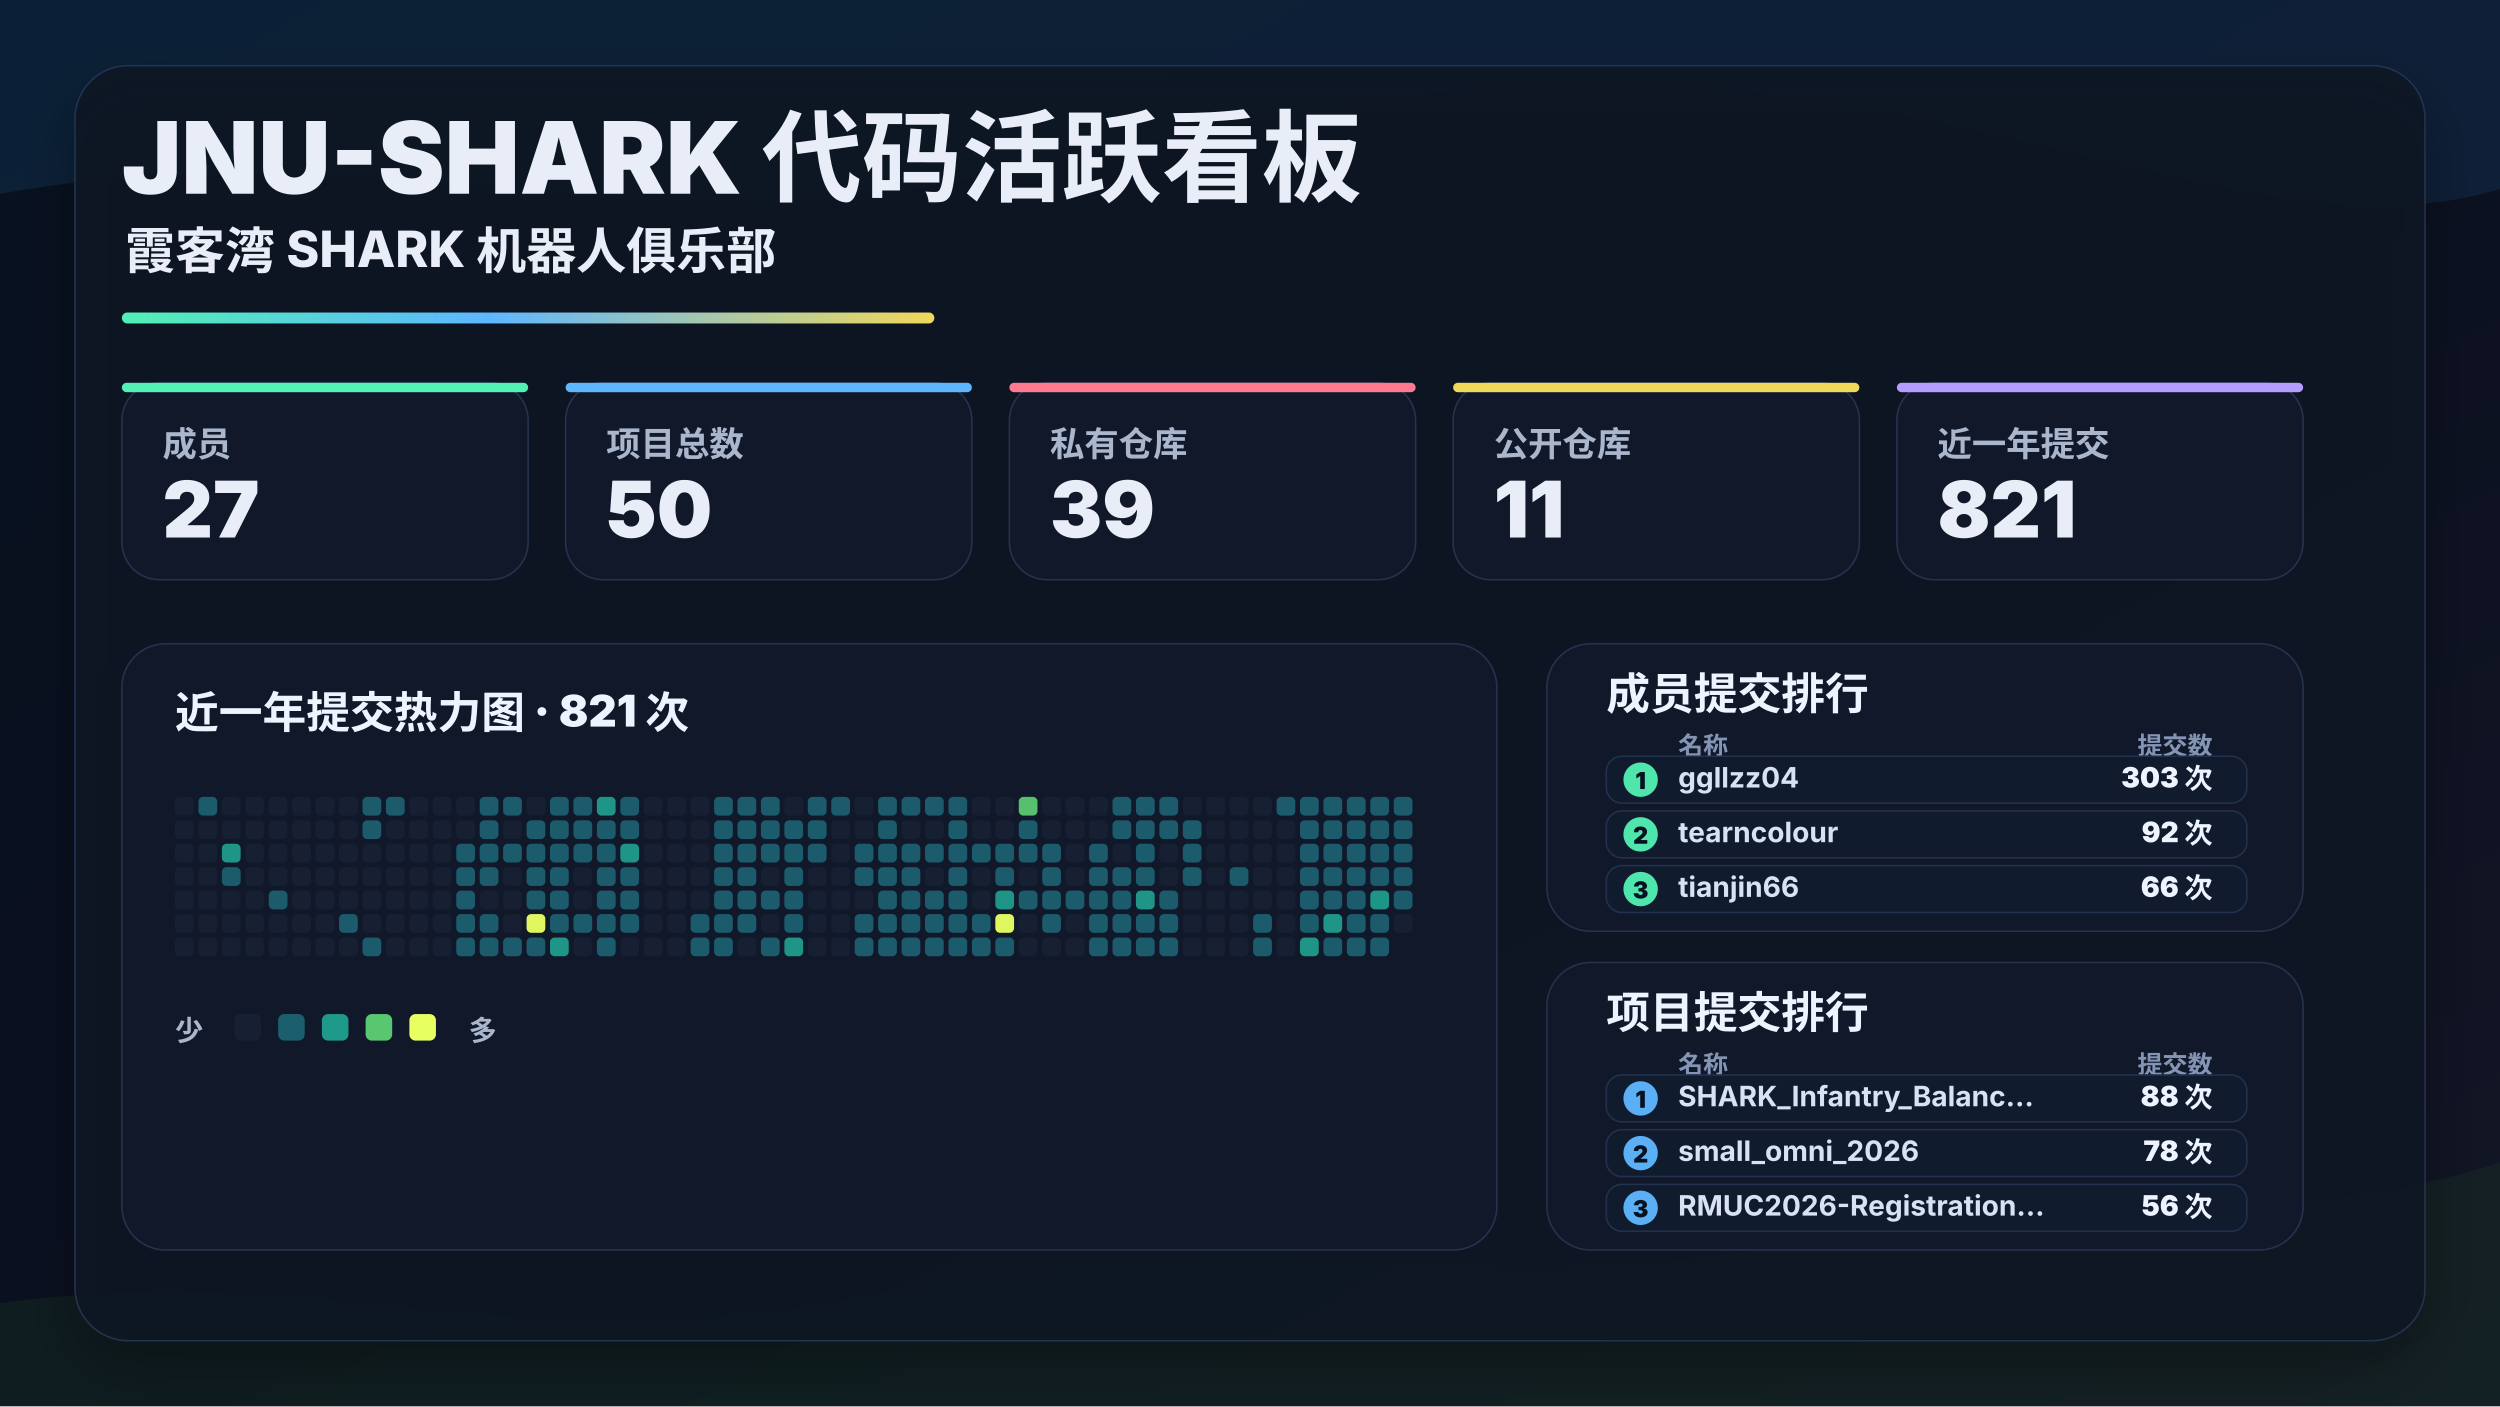
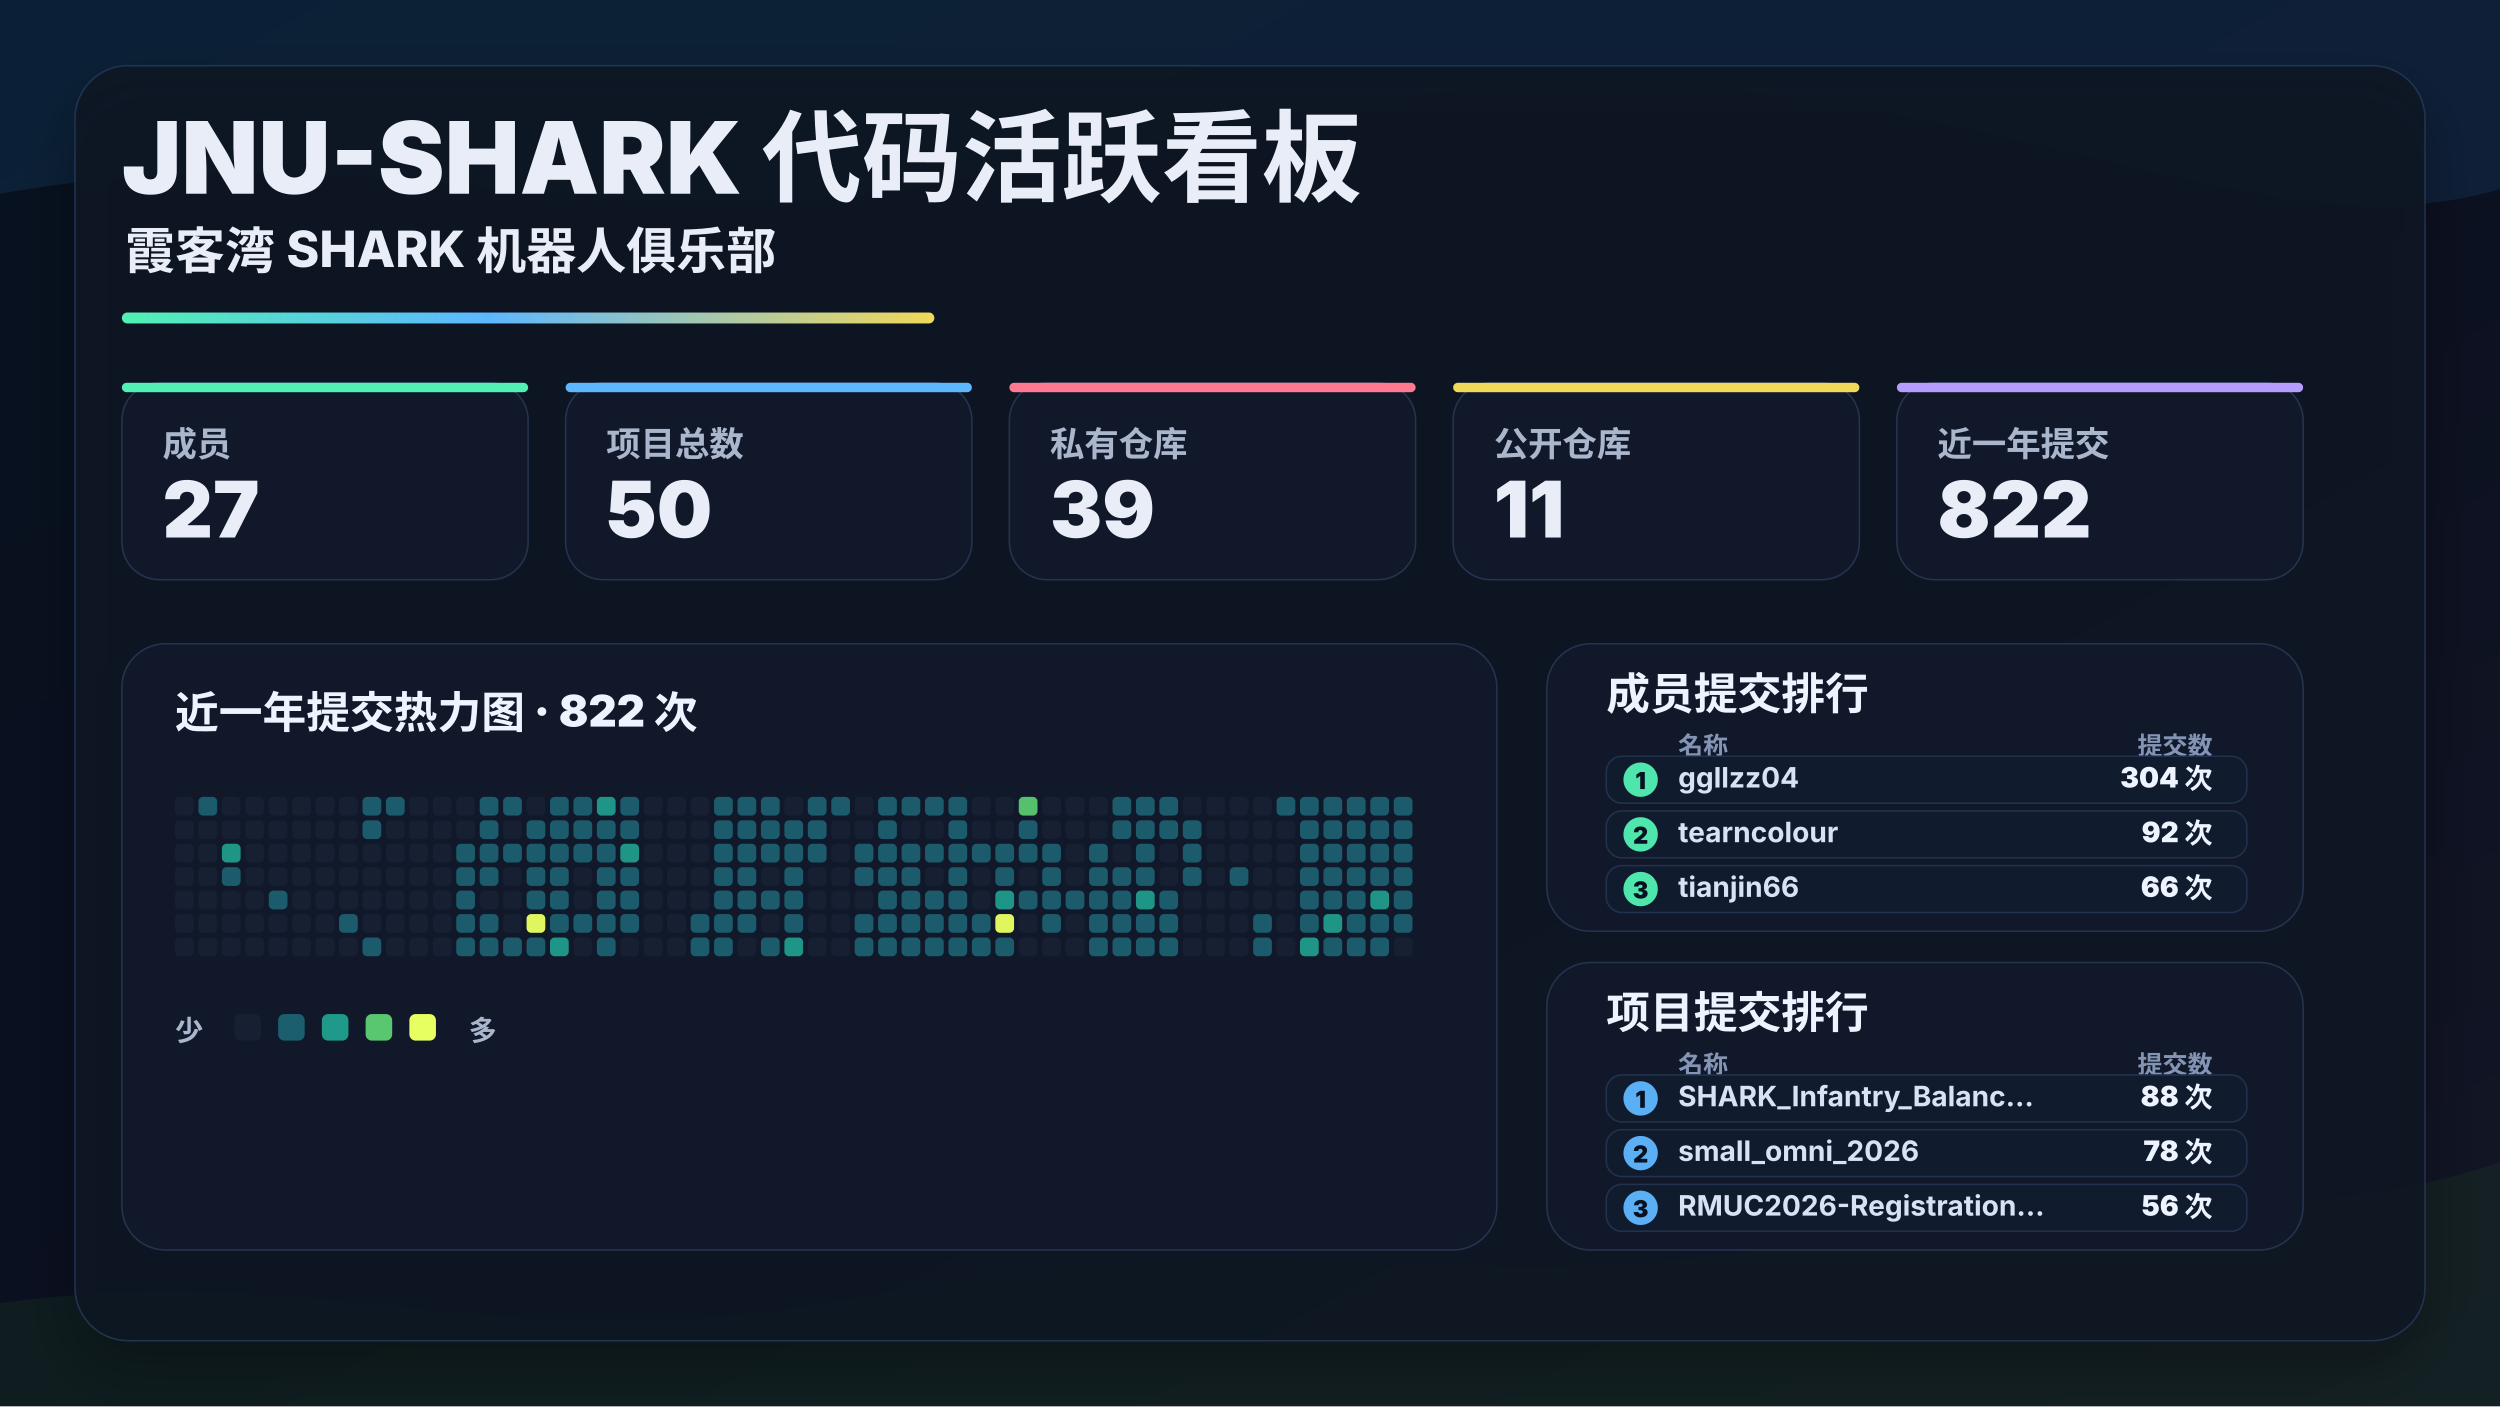
<svg xmlns="http://www.w3.org/2000/svg" width="1600" height="900" viewBox="0 0 1600 900" role="img" aria-labelledby="title desc">
  <defs>
    <linearGradient id="bg" x1="0" y1="0" x2="1" y2="1">
      <stop offset="0" stop-color="#07111f" />
      <stop offset="0.52" stop-color="#0b1020" />
      <stop offset="1" stop-color="#131625" />
    </linearGradient>
    <linearGradient id="hero" x1="0" y1="0" x2="1" y2="0">
      <stop offset="0" stop-color="#52f0b4" />
      <stop offset="0.45" stop-color="#5db7ff" />
      <stop offset="1" stop-color="#f0d85a" />
    </linearGradient>
    <filter id="softShadow" x="-10%" y="-10%" width="120%" height="120%">
      <feDropShadow dx="0" dy="18" stdDeviation="18" flood-color="#000000" flood-opacity="0.32" />
    </filter>
  </defs>
  <style>
    text { font-family: Inter, ui-sans-serif, system-ui, -apple-system, BlinkMacSystemFont, "Segoe UI", "PingFang SC", "Microsoft YaHei", sans-serif; fill: #e8edf7; }
    .title { font-size: 64px; font-weight: 900; letter-spacing: 0; }
    .subtitle { font-size: 32px; font-weight: 780; fill: #e8edf7; }
    .label { font-size: 22px; fill: #aab6cc; font-weight: 760; }
    .stat { font-size: 50px; font-weight: 900; }
    .section-title { font-size: 28px; font-weight: 860; fill: #eef4ff; }
    .table-head { font-size: 16px; fill: #8494b4; font-weight: 720; }
    .row-name { font-size: 18px; fill: #d7e2f4; font-weight: 720; }
    .row-value { font-size: 18px; fill: #eef4ff; font-weight: 860; }
    .rank { font-size: 15px; fill: #07111f; font-weight: 900; }
    .tiny { font-size: 18px; fill: #aab6cc; font-weight: 620; }
  </style>
  <rect width="1600" height="900" fill="url(#bg)" />
  <path d="M0 124 C250 80 385 160 620 114 C860 67 982 28 1220 74 C1392 108 1495 152 1600 121 L1600 0 L0 0 Z" fill="#12385c" opacity="0.38" />
  <path d="M0 834 C216 805 318 875 553 830 C835 776 935 837 1160 794 C1350 758 1464 789 1600 744 L1600 900 L0 900 Z" fill="#173622" opacity="0.36" />
  <g filter="url(#softShadow)">
    <rect x="48" y="42" width="1504" height="816" rx="34" fill="#0b1324" opacity="0.88" stroke="#263654" />
  </g>
  <text x="78" y="124" class="title">JNU-SHARK 代码活跃看板</text>
  <text x="80" y="172" class="subtitle">霞客湾 SHARK 机器人俱乐部</text>
  <rect x="78" y="200" width="520" height="7" rx="3.5" fill="url(#hero)" />
  <g>
    <rect x="78" y="245" width="260" height="126" rx="24" fill="#10182a" stroke="#25334f" />
    <rect x="78" y="245" width="260" height="6" rx="3" fill="#52f0b4" />
    <text x="104" y="292" class="label">成员</text>
    <text x="104" y="344" class="stat">27</text>
  </g>
  <g>
    <rect x="362" y="245" width="260" height="126" rx="24" fill="#10182a" stroke="#25334f" />
    <rect x="362" y="245" width="260" height="6" rx="3" fill="#5db7ff" />
    <text x="388" y="292" class="label">项目总数</text>
    <text x="388" y="344" class="stat">50</text>
  </g>
  <g>
    <rect x="646" y="245" width="260" height="126" rx="24" fill="#10182a" stroke="#25334f" />
    <rect x="646" y="245" width="260" height="6" rx="3" fill="#ff7a90" />
    <text x="672" y="292" class="label">私有仓库</text>
    <text x="672" y="344" class="stat">39</text>
  </g>
  <g>
    <rect x="930" y="245" width="260" height="126" rx="24" fill="#10182a" stroke="#25334f" />
    <rect x="930" y="245" width="260" height="6" rx="3" fill="#f0d85a" />
    <text x="956" y="292" class="label">公开仓库</text>
    <text x="956" y="344" class="stat">11</text>
  </g>
  <g>
    <rect x="1214" y="245" width="260" height="126" rx="24" fill="#10182a" stroke="#25334f" />
    <rect x="1214" y="245" width="260" height="6" rx="3" fill="#b59cff" />
    <text x="1240" y="292" class="label">近一年提交</text>
-     <text x="1240" y="344" class="stat">821</text>
+     <text x="1240" y="344" class="stat">822</text>
  </g>
  <rect x="78" y="412" width="880" height="388" rx="28" fill="#10182a" stroke="#25334f" />
-   <text x="112" y="466" class="section-title">近一年提交热力图 · 821 次</text>
+   <text x="112" y="466" class="section-title">近一年提交热力图 · 822 次</text>
  <rect x="112" y="510" width="12" height="12" rx="3" fill="#172033" opacity="0.96" />
  <rect x="112" y="525" width="12" height="12" rx="3" fill="#172033" opacity="0.96" />
  <rect x="112" y="540" width="12" height="12" rx="3" fill="#172033" opacity="0.96" />
  <rect x="112" y="555" width="12" height="12" rx="3" fill="#172033" opacity="0.96" />
  <rect x="112" y="570" width="12" height="12" rx="3" fill="#172033" opacity="0.96" />
  <rect x="112" y="585" width="12" height="12" rx="3" fill="#172033" opacity="0.96" />
  <rect x="112" y="600" width="12" height="12" rx="3" fill="#172033" opacity="0.96" />
  <rect x="127" y="510" width="12" height="12" rx="3" fill="#1b5e6d" opacity="0.96" />
  <rect x="127" y="525" width="12" height="12" rx="3" fill="#172033" opacity="0.96" />
  <rect x="127" y="540" width="12" height="12" rx="3" fill="#172033" opacity="0.96" />
  <rect x="127" y="555" width="12" height="12" rx="3" fill="#172033" opacity="0.96" />
  <rect x="127" y="570" width="12" height="12" rx="3" fill="#172033" opacity="0.96" />
  <rect x="127" y="585" width="12" height="12" rx="3" fill="#172033" opacity="0.96" />
  <rect x="127" y="600" width="12" height="12" rx="3" fill="#172033" opacity="0.96" />
  <rect x="142" y="510" width="12" height="12" rx="3" fill="#172033" opacity="0.96" />
  <rect x="142" y="525" width="12" height="12" rx="3" fill="#172033" opacity="0.96" />
  <rect x="142" y="540" width="12" height="12" rx="3" fill="#1f9a8a" opacity="0.96" />
  <rect x="142" y="555" width="12" height="12" rx="3" fill="#1b5e6d" opacity="0.96" />
  <rect x="142" y="570" width="12" height="12" rx="3" fill="#172033" opacity="0.96" />
  <rect x="142" y="585" width="12" height="12" rx="3" fill="#172033" opacity="0.96" />
  <rect x="142" y="600" width="12" height="12" rx="3" fill="#172033" opacity="0.96" />
  <rect x="157" y="510" width="12" height="12" rx="3" fill="#172033" opacity="0.96" />
  <rect x="157" y="525" width="12" height="12" rx="3" fill="#172033" opacity="0.96" />
  <rect x="157" y="540" width="12" height="12" rx="3" fill="#172033" opacity="0.96" />
  <rect x="157" y="555" width="12" height="12" rx="3" fill="#172033" opacity="0.96" />
  <rect x="157" y="570" width="12" height="12" rx="3" fill="#172033" opacity="0.96" />
  <rect x="157" y="585" width="12" height="12" rx="3" fill="#172033" opacity="0.96" />
  <rect x="157" y="600" width="12" height="12" rx="3" fill="#172033" opacity="0.96" />
  <rect x="172" y="510" width="12" height="12" rx="3" fill="#172033" opacity="0.96" />
  <rect x="172" y="525" width="12" height="12" rx="3" fill="#172033" opacity="0.96" />
  <rect x="172" y="540" width="12" height="12" rx="3" fill="#172033" opacity="0.96" />
  <rect x="172" y="555" width="12" height="12" rx="3" fill="#172033" opacity="0.96" />
  <rect x="172" y="570" width="12" height="12" rx="3" fill="#1b5e6d" opacity="0.96" />
  <rect x="172" y="585" width="12" height="12" rx="3" fill="#172033" opacity="0.96" />
  <rect x="172" y="600" width="12" height="12" rx="3" fill="#172033" opacity="0.96" />
  <rect x="187" y="510" width="12" height="12" rx="3" fill="#172033" opacity="0.96" />
  <rect x="187" y="525" width="12" height="12" rx="3" fill="#172033" opacity="0.96" />
  <rect x="187" y="540" width="12" height="12" rx="3" fill="#172033" opacity="0.96" />
  <rect x="187" y="555" width="12" height="12" rx="3" fill="#172033" opacity="0.96" />
  <rect x="187" y="570" width="12" height="12" rx="3" fill="#172033" opacity="0.96" />
  <rect x="187" y="585" width="12" height="12" rx="3" fill="#172033" opacity="0.96" />
  <rect x="187" y="600" width="12" height="12" rx="3" fill="#172033" opacity="0.96" />
  <rect x="202" y="510" width="12" height="12" rx="3" fill="#172033" opacity="0.96" />
  <rect x="202" y="525" width="12" height="12" rx="3" fill="#172033" opacity="0.96" />
  <rect x="202" y="540" width="12" height="12" rx="3" fill="#172033" opacity="0.96" />
  <rect x="202" y="555" width="12" height="12" rx="3" fill="#172033" opacity="0.96" />
  <rect x="202" y="570" width="12" height="12" rx="3" fill="#172033" opacity="0.96" />
  <rect x="202" y="585" width="12" height="12" rx="3" fill="#172033" opacity="0.96" />
  <rect x="202" y="600" width="12" height="12" rx="3" fill="#172033" opacity="0.96" />
  <rect x="217" y="510" width="12" height="12" rx="3" fill="#172033" opacity="0.96" />
  <rect x="217" y="525" width="12" height="12" rx="3" fill="#172033" opacity="0.96" />
  <rect x="217" y="540" width="12" height="12" rx="3" fill="#172033" opacity="0.96" />
  <rect x="217" y="555" width="12" height="12" rx="3" fill="#172033" opacity="0.96" />
  <rect x="217" y="570" width="12" height="12" rx="3" fill="#172033" opacity="0.96" />
  <rect x="217" y="585" width="12" height="12" rx="3" fill="#1b5e6d" opacity="0.96" />
  <rect x="217" y="600" width="12" height="12" rx="3" fill="#172033" opacity="0.96" />
  <rect x="232" y="510" width="12" height="12" rx="3" fill="#1b5e6d" opacity="0.96" />
  <rect x="232" y="525" width="12" height="12" rx="3" fill="#1b5e6d" opacity="0.96" />
  <rect x="232" y="540" width="12" height="12" rx="3" fill="#172033" opacity="0.96" />
  <rect x="232" y="555" width="12" height="12" rx="3" fill="#172033" opacity="0.96" />
  <rect x="232" y="570" width="12" height="12" rx="3" fill="#172033" opacity="0.96" />
  <rect x="232" y="585" width="12" height="12" rx="3" fill="#172033" opacity="0.96" />
  <rect x="232" y="600" width="12" height="12" rx="3" fill="#1b5e6d" opacity="0.96" />
  <rect x="247" y="510" width="12" height="12" rx="3" fill="#1b5e6d" opacity="0.96" />
  <rect x="247" y="525" width="12" height="12" rx="3" fill="#172033" opacity="0.96" />
  <rect x="247" y="540" width="12" height="12" rx="3" fill="#172033" opacity="0.96" />
  <rect x="247" y="555" width="12" height="12" rx="3" fill="#172033" opacity="0.96" />
  <rect x="247" y="570" width="12" height="12" rx="3" fill="#172033" opacity="0.96" />
  <rect x="247" y="585" width="12" height="12" rx="3" fill="#172033" opacity="0.96" />
  <rect x="247" y="600" width="12" height="12" rx="3" fill="#172033" opacity="0.96" />
  <rect x="262" y="510" width="12" height="12" rx="3" fill="#172033" opacity="0.96" />
  <rect x="262" y="525" width="12" height="12" rx="3" fill="#172033" opacity="0.96" />
  <rect x="262" y="540" width="12" height="12" rx="3" fill="#172033" opacity="0.96" />
  <rect x="262" y="555" width="12" height="12" rx="3" fill="#172033" opacity="0.96" />
  <rect x="262" y="570" width="12" height="12" rx="3" fill="#172033" opacity="0.96" />
  <rect x="262" y="585" width="12" height="12" rx="3" fill="#172033" opacity="0.96" />
  <rect x="262" y="600" width="12" height="12" rx="3" fill="#172033" opacity="0.96" />
  <rect x="277" y="510" width="12" height="12" rx="3" fill="#172033" opacity="0.96" />
  <rect x="277" y="525" width="12" height="12" rx="3" fill="#172033" opacity="0.96" />
  <rect x="277" y="540" width="12" height="12" rx="3" fill="#172033" opacity="0.96" />
  <rect x="277" y="555" width="12" height="12" rx="3" fill="#172033" opacity="0.96" />
  <rect x="277" y="570" width="12" height="12" rx="3" fill="#172033" opacity="0.96" />
  <rect x="277" y="585" width="12" height="12" rx="3" fill="#172033" opacity="0.96" />
  <rect x="277" y="600" width="12" height="12" rx="3" fill="#172033" opacity="0.96" />
  <rect x="292" y="510" width="12" height="12" rx="3" fill="#172033" opacity="0.96" />
  <rect x="292" y="525" width="12" height="12" rx="3" fill="#172033" opacity="0.96" />
  <rect x="292" y="540" width="12" height="12" rx="3" fill="#1b5e6d" opacity="0.96" />
  <rect x="292" y="555" width="12" height="12" rx="3" fill="#1b5e6d" opacity="0.96" />
  <rect x="292" y="570" width="12" height="12" rx="3" fill="#1b5e6d" opacity="0.96" />
  <rect x="292" y="585" width="12" height="12" rx="3" fill="#1b5e6d" opacity="0.96" />
  <rect x="292" y="600" width="12" height="12" rx="3" fill="#1b5e6d" opacity="0.96" />
  <rect x="307" y="510" width="12" height="12" rx="3" fill="#1b5e6d" opacity="0.96" />
  <rect x="307" y="525" width="12" height="12" rx="3" fill="#1b5e6d" opacity="0.96" />
  <rect x="307" y="540" width="12" height="12" rx="3" fill="#1b5e6d" opacity="0.96" />
  <rect x="307" y="555" width="12" height="12" rx="3" fill="#1b5e6d" opacity="0.96" />
  <rect x="307" y="570" width="12" height="12" rx="3" fill="#172033" opacity="0.96" />
  <rect x="307" y="585" width="12" height="12" rx="3" fill="#1b5e6d" opacity="0.96" />
  <rect x="307" y="600" width="12" height="12" rx="3" fill="#1b5e6d" opacity="0.96" />
  <rect x="322" y="510" width="12" height="12" rx="3" fill="#1b5e6d" opacity="0.96" />
  <rect x="322" y="525" width="12" height="12" rx="3" fill="#172033" opacity="0.96" />
  <rect x="322" y="540" width="12" height="12" rx="3" fill="#1b5e6d" opacity="0.96" />
  <rect x="322" y="555" width="12" height="12" rx="3" fill="#172033" opacity="0.96" />
  <rect x="322" y="570" width="12" height="12" rx="3" fill="#172033" opacity="0.96" />
  <rect x="322" y="585" width="12" height="12" rx="3" fill="#172033" opacity="0.96" />
  <rect x="322" y="600" width="12" height="12" rx="3" fill="#1b5e6d" opacity="0.96" />
  <rect x="337" y="510" width="12" height="12" rx="3" fill="#172033" opacity="0.96" />
  <rect x="337" y="525" width="12" height="12" rx="3" fill="#1b5e6d" opacity="0.96" />
  <rect x="337" y="540" width="12" height="12" rx="3" fill="#1b5e6d" opacity="0.96" />
  <rect x="337" y="555" width="12" height="12" rx="3" fill="#1b5e6d" opacity="0.96" />
  <rect x="337" y="570" width="12" height="12" rx="3" fill="#1b5e6d" opacity="0.96" />
  <rect x="337" y="585" width="12" height="12" rx="3" fill="#e7ff61" opacity="0.96" />
  <rect x="337" y="600" width="12" height="12" rx="3" fill="#1b5e6d" opacity="0.96" />
  <rect x="352" y="510" width="12" height="12" rx="3" fill="#1b5e6d" opacity="0.96" />
  <rect x="352" y="525" width="12" height="12" rx="3" fill="#1b5e6d" opacity="0.96" />
  <rect x="352" y="540" width="12" height="12" rx="3" fill="#1b5e6d" opacity="0.96" />
  <rect x="352" y="555" width="12" height="12" rx="3" fill="#1b5e6d" opacity="0.96" />
  <rect x="352" y="570" width="12" height="12" rx="3" fill="#1b5e6d" opacity="0.96" />
  <rect x="352" y="585" width="12" height="12" rx="3" fill="#1b5e6d" opacity="0.96" />
  <rect x="352" y="600" width="12" height="12" rx="3" fill="#1f9a8a" opacity="0.96" />
  <rect x="367" y="510" width="12" height="12" rx="3" fill="#1b5e6d" opacity="0.96" />
  <rect x="367" y="525" width="12" height="12" rx="3" fill="#1b5e6d" opacity="0.96" />
  <rect x="367" y="540" width="12" height="12" rx="3" fill="#1b5e6d" opacity="0.96" />
  <rect x="367" y="555" width="12" height="12" rx="3" fill="#172033" opacity="0.96" />
  <rect x="367" y="570" width="12" height="12" rx="3" fill="#172033" opacity="0.96" />
  <rect x="367" y="585" width="12" height="12" rx="3" fill="#1b5e6d" opacity="0.96" />
  <rect x="367" y="600" width="12" height="12" rx="3" fill="#172033" opacity="0.96" />
  <rect x="382" y="510" width="12" height="12" rx="3" fill="#1f9a8a" opacity="0.96" />
  <rect x="382" y="525" width="12" height="12" rx="3" fill="#1b5e6d" opacity="0.96" />
  <rect x="382" y="540" width="12" height="12" rx="3" fill="#1b5e6d" opacity="0.96" />
  <rect x="382" y="555" width="12" height="12" rx="3" fill="#1b5e6d" opacity="0.96" />
  <rect x="382" y="570" width="12" height="12" rx="3" fill="#1b5e6d" opacity="0.96" />
  <rect x="382" y="585" width="12" height="12" rx="3" fill="#1b5e6d" opacity="0.96" />
  <rect x="382" y="600" width="12" height="12" rx="3" fill="#1b5e6d" opacity="0.96" />
  <rect x="397" y="510" width="12" height="12" rx="3" fill="#1b5e6d" opacity="0.96" />
  <rect x="397" y="525" width="12" height="12" rx="3" fill="#1b5e6d" opacity="0.96" />
  <rect x="397" y="540" width="12" height="12" rx="3" fill="#1f9a8a" opacity="0.96" />
  <rect x="397" y="555" width="12" height="12" rx="3" fill="#1b5e6d" opacity="0.96" />
  <rect x="397" y="570" width="12" height="12" rx="3" fill="#1b5e6d" opacity="0.96" />
  <rect x="397" y="585" width="12" height="12" rx="3" fill="#1b5e6d" opacity="0.96" />
  <rect x="397" y="600" width="12" height="12" rx="3" fill="#172033" opacity="0.96" />
  <rect x="412" y="510" width="12" height="12" rx="3" fill="#172033" opacity="0.96" />
  <rect x="412" y="525" width="12" height="12" rx="3" fill="#172033" opacity="0.96" />
  <rect x="412" y="540" width="12" height="12" rx="3" fill="#172033" opacity="0.96" />
  <rect x="412" y="555" width="12" height="12" rx="3" fill="#172033" opacity="0.96" />
  <rect x="412" y="570" width="12" height="12" rx="3" fill="#172033" opacity="0.96" />
  <rect x="412" y="585" width="12" height="12" rx="3" fill="#172033" opacity="0.96" />
  <rect x="412" y="600" width="12" height="12" rx="3" fill="#172033" opacity="0.96" />
  <rect x="427" y="510" width="12" height="12" rx="3" fill="#172033" opacity="0.96" />
  <rect x="427" y="525" width="12" height="12" rx="3" fill="#172033" opacity="0.96" />
  <rect x="427" y="540" width="12" height="12" rx="3" fill="#172033" opacity="0.96" />
  <rect x="427" y="555" width="12" height="12" rx="3" fill="#172033" opacity="0.96" />
  <rect x="427" y="570" width="12" height="12" rx="3" fill="#172033" opacity="0.96" />
  <rect x="427" y="585" width="12" height="12" rx="3" fill="#172033" opacity="0.96" />
  <rect x="427" y="600" width="12" height="12" rx="3" fill="#172033" opacity="0.96" />
  <rect x="442" y="510" width="12" height="12" rx="3" fill="#172033" opacity="0.96" />
  <rect x="442" y="525" width="12" height="12" rx="3" fill="#172033" opacity="0.96" />
  <rect x="442" y="540" width="12" height="12" rx="3" fill="#172033" opacity="0.96" />
  <rect x="442" y="555" width="12" height="12" rx="3" fill="#172033" opacity="0.96" />
  <rect x="442" y="570" width="12" height="12" rx="3" fill="#172033" opacity="0.96" />
  <rect x="442" y="585" width="12" height="12" rx="3" fill="#1b5e6d" opacity="0.96" />
  <rect x="442" y="600" width="12" height="12" rx="3" fill="#1b5e6d" opacity="0.96" />
  <rect x="457" y="510" width="12" height="12" rx="3" fill="#1b5e6d" opacity="0.96" />
  <rect x="457" y="525" width="12" height="12" rx="3" fill="#1b5e6d" opacity="0.96" />
  <rect x="457" y="540" width="12" height="12" rx="3" fill="#1b5e6d" opacity="0.96" />
  <rect x="457" y="555" width="12" height="12" rx="3" fill="#1b5e6d" opacity="0.96" />
  <rect x="457" y="570" width="12" height="12" rx="3" fill="#1b5e6d" opacity="0.96" />
  <rect x="457" y="585" width="12" height="12" rx="3" fill="#1b5e6d" opacity="0.96" />
  <rect x="457" y="600" width="12" height="12" rx="3" fill="#1b5e6d" opacity="0.96" />
  <rect x="472" y="510" width="12" height="12" rx="3" fill="#1b5e6d" opacity="0.96" />
  <rect x="472" y="525" width="12" height="12" rx="3" fill="#1b5e6d" opacity="0.96" />
  <rect x="472" y="540" width="12" height="12" rx="3" fill="#1b5e6d" opacity="0.96" />
  <rect x="472" y="555" width="12" height="12" rx="3" fill="#1b5e6d" opacity="0.96" />
  <rect x="472" y="570" width="12" height="12" rx="3" fill="#1b5e6d" opacity="0.96" />
  <rect x="472" y="585" width="12" height="12" rx="3" fill="#1b5e6d" opacity="0.96" />
  <rect x="472" y="600" width="12" height="12" rx="3" fill="#172033" opacity="0.96" />
  <rect x="487" y="510" width="12" height="12" rx="3" fill="#1b5e6d" opacity="0.96" />
  <rect x="487" y="525" width="12" height="12" rx="3" fill="#1b5e6d" opacity="0.96" />
  <rect x="487" y="540" width="12" height="12" rx="3" fill="#1b5e6d" opacity="0.96" />
  <rect x="487" y="555" width="12" height="12" rx="3" fill="#172033" opacity="0.96" />
  <rect x="487" y="570" width="12" height="12" rx="3" fill="#1b5e6d" opacity="0.96" />
  <rect x="487" y="585" width="12" height="12" rx="3" fill="#172033" opacity="0.96" />
  <rect x="487" y="600" width="12" height="12" rx="3" fill="#1b5e6d" opacity="0.96" />
  <rect x="502" y="510" width="12" height="12" rx="3" fill="#172033" opacity="0.96" />
  <rect x="502" y="525" width="12" height="12" rx="3" fill="#1b5e6d" opacity="0.96" />
  <rect x="502" y="540" width="12" height="12" rx="3" fill="#1b5e6d" opacity="0.96" />
  <rect x="502" y="555" width="12" height="12" rx="3" fill="#1b5e6d" opacity="0.96" />
  <rect x="502" y="570" width="12" height="12" rx="3" fill="#1b5e6d" opacity="0.96" />
  <rect x="502" y="585" width="12" height="12" rx="3" fill="#1b5e6d" opacity="0.96" />
  <rect x="502" y="600" width="12" height="12" rx="3" fill="#1f9a8a" opacity="0.96" />
  <rect x="517" y="510" width="12" height="12" rx="3" fill="#1b5e6d" opacity="0.96" />
  <rect x="517" y="525" width="12" height="12" rx="3" fill="#1b5e6d" opacity="0.96" />
  <rect x="517" y="540" width="12" height="12" rx="3" fill="#1b5e6d" opacity="0.96" />
  <rect x="517" y="555" width="12" height="12" rx="3" fill="#172033" opacity="0.96" />
  <rect x="517" y="570" width="12" height="12" rx="3" fill="#172033" opacity="0.96" />
  <rect x="517" y="585" width="12" height="12" rx="3" fill="#172033" opacity="0.96" />
  <rect x="517" y="600" width="12" height="12" rx="3" fill="#172033" opacity="0.96" />
  <rect x="532" y="510" width="12" height="12" rx="3" fill="#1b5e6d" opacity="0.96" />
  <rect x="532" y="525" width="12" height="12" rx="3" fill="#172033" opacity="0.96" />
  <rect x="532" y="540" width="12" height="12" rx="3" fill="#172033" opacity="0.96" />
  <rect x="532" y="555" width="12" height="12" rx="3" fill="#172033" opacity="0.96" />
  <rect x="532" y="570" width="12" height="12" rx="3" fill="#172033" opacity="0.96" />
  <rect x="532" y="585" width="12" height="12" rx="3" fill="#172033" opacity="0.96" />
  <rect x="532" y="600" width="12" height="12" rx="3" fill="#172033" opacity="0.96" />
  <rect x="547" y="510" width="12" height="12" rx="3" fill="#172033" opacity="0.96" />
  <rect x="547" y="525" width="12" height="12" rx="3" fill="#172033" opacity="0.96" />
  <rect x="547" y="540" width="12" height="12" rx="3" fill="#1b5e6d" opacity="0.96" />
  <rect x="547" y="555" width="12" height="12" rx="3" fill="#1b5e6d" opacity="0.96" />
  <rect x="547" y="570" width="12" height="12" rx="3" fill="#172033" opacity="0.96" />
  <rect x="547" y="585" width="12" height="12" rx="3" fill="#1b5e6d" opacity="0.96" />
  <rect x="547" y="600" width="12" height="12" rx="3" fill="#1b5e6d" opacity="0.96" />
  <rect x="562" y="510" width="12" height="12" rx="3" fill="#1b5e6d" opacity="0.96" />
  <rect x="562" y="525" width="12" height="12" rx="3" fill="#1b5e6d" opacity="0.96" />
  <rect x="562" y="540" width="12" height="12" rx="3" fill="#1b5e6d" opacity="0.96" />
  <rect x="562" y="555" width="12" height="12" rx="3" fill="#1b5e6d" opacity="0.96" />
  <rect x="562" y="570" width="12" height="12" rx="3" fill="#1b5e6d" opacity="0.96" />
  <rect x="562" y="585" width="12" height="12" rx="3" fill="#1b5e6d" opacity="0.96" />
  <rect x="562" y="600" width="12" height="12" rx="3" fill="#1b5e6d" opacity="0.96" />
  <rect x="577" y="510" width="12" height="12" rx="3" fill="#1b5e6d" opacity="0.96" />
  <rect x="577" y="525" width="12" height="12" rx="3" fill="#172033" opacity="0.96" />
  <rect x="577" y="540" width="12" height="12" rx="3" fill="#1b5e6d" opacity="0.96" />
  <rect x="577" y="555" width="12" height="12" rx="3" fill="#1b5e6d" opacity="0.96" />
  <rect x="577" y="570" width="12" height="12" rx="3" fill="#1b5e6d" opacity="0.96" />
  <rect x="577" y="585" width="12" height="12" rx="3" fill="#1b5e6d" opacity="0.96" />
  <rect x="577" y="600" width="12" height="12" rx="3" fill="#1b5e6d" opacity="0.96" />
  <rect x="592" y="510" width="12" height="12" rx="3" fill="#1b5e6d" opacity="0.96" />
  <rect x="592" y="525" width="12" height="12" rx="3" fill="#172033" opacity="0.96" />
  <rect x="592" y="540" width="12" height="12" rx="3" fill="#1b5e6d" opacity="0.96" />
  <rect x="592" y="555" width="12" height="12" rx="3" fill="#172033" opacity="0.96" />
  <rect x="592" y="570" width="12" height="12" rx="3" fill="#1b5e6d" opacity="0.96" />
  <rect x="592" y="585" width="12" height="12" rx="3" fill="#1b5e6d" opacity="0.96" />
  <rect x="592" y="600" width="12" height="12" rx="3" fill="#1b5e6d" opacity="0.96" />
  <rect x="607" y="510" width="12" height="12" rx="3" fill="#1b5e6d" opacity="0.96" />
  <rect x="607" y="525" width="12" height="12" rx="3" fill="#1b5e6d" opacity="0.96" />
  <rect x="607" y="540" width="12" height="12" rx="3" fill="#1b5e6d" opacity="0.96" />
  <rect x="607" y="555" width="12" height="12" rx="3" fill="#1b5e6d" opacity="0.96" />
  <rect x="607" y="570" width="12" height="12" rx="3" fill="#1b5e6d" opacity="0.96" />
  <rect x="607" y="585" width="12" height="12" rx="3" fill="#1b5e6d" opacity="0.96" />
  <rect x="607" y="600" width="12" height="12" rx="3" fill="#1b5e6d" opacity="0.96" />
  <rect x="622" y="510" width="12" height="12" rx="3" fill="#172033" opacity="0.96" />
  <rect x="622" y="525" width="12" height="12" rx="3" fill="#172033" opacity="0.96" />
  <rect x="622" y="540" width="12" height="12" rx="3" fill="#1b5e6d" opacity="0.96" />
  <rect x="622" y="555" width="12" height="12" rx="3" fill="#172033" opacity="0.96" />
  <rect x="622" y="570" width="12" height="12" rx="3" fill="#172033" opacity="0.96" />
  <rect x="622" y="585" width="12" height="12" rx="3" fill="#1b5e6d" opacity="0.96" />
  <rect x="622" y="600" width="12" height="12" rx="3" fill="#1b5e6d" opacity="0.96" />
  <rect x="637" y="510" width="12" height="12" rx="3" fill="#172033" opacity="0.96" />
  <rect x="637" y="525" width="12" height="12" rx="3" fill="#172033" opacity="0.96" />
  <rect x="637" y="540" width="12" height="12" rx="3" fill="#1b5e6d" opacity="0.96" />
  <rect x="637" y="555" width="12" height="12" rx="3" fill="#1b5e6d" opacity="0.96" />
  <rect x="637" y="570" width="12" height="12" rx="3" fill="#1f9a8a" opacity="0.96" />
  <rect x="637" y="585" width="12" height="12" rx="3" fill="#e7ff61" opacity="0.96" />
  <rect x="637" y="600" width="12" height="12" rx="3" fill="#1b5e6d" opacity="0.96" />
  <rect x="652" y="510" width="12" height="12" rx="3" fill="#58c76f" opacity="0.96" />
  <rect x="652" y="525" width="12" height="12" rx="3" fill="#1b5e6d" opacity="0.96" />
  <rect x="652" y="540" width="12" height="12" rx="3" fill="#1b5e6d" opacity="0.96" />
  <rect x="652" y="555" width="12" height="12" rx="3" fill="#172033" opacity="0.96" />
  <rect x="652" y="570" width="12" height="12" rx="3" fill="#1b5e6d" opacity="0.96" />
  <rect x="652" y="585" width="12" height="12" rx="3" fill="#172033" opacity="0.96" />
  <rect x="652" y="600" width="12" height="12" rx="3" fill="#172033" opacity="0.96" />
  <rect x="667" y="510" width="12" height="12" rx="3" fill="#172033" opacity="0.96" />
  <rect x="667" y="525" width="12" height="12" rx="3" fill="#172033" opacity="0.96" />
  <rect x="667" y="540" width="12" height="12" rx="3" fill="#1b5e6d" opacity="0.96" />
  <rect x="667" y="555" width="12" height="12" rx="3" fill="#1b5e6d" opacity="0.96" />
  <rect x="667" y="570" width="12" height="12" rx="3" fill="#1b5e6d" opacity="0.96" />
  <rect x="667" y="585" width="12" height="12" rx="3" fill="#1b5e6d" opacity="0.96" />
  <rect x="667" y="600" width="12" height="12" rx="3" fill="#172033" opacity="0.96" />
  <rect x="682" y="510" width="12" height="12" rx="3" fill="#172033" opacity="0.96" />
  <rect x="682" y="525" width="12" height="12" rx="3" fill="#172033" opacity="0.96" />
  <rect x="682" y="540" width="12" height="12" rx="3" fill="#172033" opacity="0.96" />
  <rect x="682" y="555" width="12" height="12" rx="3" fill="#172033" opacity="0.96" />
  <rect x="682" y="570" width="12" height="12" rx="3" fill="#1b5e6d" opacity="0.96" />
  <rect x="682" y="585" width="12" height="12" rx="3" fill="#172033" opacity="0.96" />
  <rect x="682" y="600" width="12" height="12" rx="3" fill="#172033" opacity="0.96" />
  <rect x="697" y="510" width="12" height="12" rx="3" fill="#172033" opacity="0.96" />
  <rect x="697" y="525" width="12" height="12" rx="3" fill="#172033" opacity="0.96" />
  <rect x="697" y="540" width="12" height="12" rx="3" fill="#1b5e6d" opacity="0.96" />
  <rect x="697" y="555" width="12" height="12" rx="3" fill="#1b5e6d" opacity="0.96" />
  <rect x="697" y="570" width="12" height="12" rx="3" fill="#1b5e6d" opacity="0.96" />
  <rect x="697" y="585" width="12" height="12" rx="3" fill="#1b5e6d" opacity="0.96" />
  <rect x="697" y="600" width="12" height="12" rx="3" fill="#1b5e6d" opacity="0.96" />
  <rect x="712" y="510" width="12" height="12" rx="3" fill="#1b5e6d" opacity="0.96" />
  <rect x="712" y="525" width="12" height="12" rx="3" fill="#1b5e6d" opacity="0.96" />
  <rect x="712" y="540" width="12" height="12" rx="3" fill="#172033" opacity="0.96" />
  <rect x="712" y="555" width="12" height="12" rx="3" fill="#1b5e6d" opacity="0.96" />
  <rect x="712" y="570" width="12" height="12" rx="3" fill="#1b5e6d" opacity="0.96" />
  <rect x="712" y="585" width="12" height="12" rx="3" fill="#1b5e6d" opacity="0.96" />
  <rect x="712" y="600" width="12" height="12" rx="3" fill="#1b5e6d" opacity="0.96" />
  <rect x="727" y="510" width="12" height="12" rx="3" fill="#1b5e6d" opacity="0.96" />
  <rect x="727" y="525" width="12" height="12" rx="3" fill="#1b5e6d" opacity="0.96" />
  <rect x="727" y="540" width="12" height="12" rx="3" fill="#1b5e6d" opacity="0.96" />
  <rect x="727" y="555" width="12" height="12" rx="3" fill="#1b5e6d" opacity="0.96" />
  <rect x="727" y="570" width="12" height="12" rx="3" fill="#1f9a8a" opacity="0.96" />
  <rect x="727" y="585" width="12" height="12" rx="3" fill="#1b5e6d" opacity="0.96" />
  <rect x="727" y="600" width="12" height="12" rx="3" fill="#1b5e6d" opacity="0.96" />
  <rect x="742" y="510" width="12" height="12" rx="3" fill="#1b5e6d" opacity="0.96" />
  <rect x="742" y="525" width="12" height="12" rx="3" fill="#1b5e6d" opacity="0.96" />
  <rect x="742" y="540" width="12" height="12" rx="3" fill="#172033" opacity="0.96" />
  <rect x="742" y="555" width="12" height="12" rx="3" fill="#172033" opacity="0.96" />
  <rect x="742" y="570" width="12" height="12" rx="3" fill="#1b5e6d" opacity="0.96" />
  <rect x="742" y="585" width="12" height="12" rx="3" fill="#1b5e6d" opacity="0.96" />
  <rect x="742" y="600" width="12" height="12" rx="3" fill="#1b5e6d" opacity="0.96" />
  <rect x="757" y="510" width="12" height="12" rx="3" fill="#172033" opacity="0.96" />
  <rect x="757" y="525" width="12" height="12" rx="3" fill="#1b5e6d" opacity="0.96" />
  <rect x="757" y="540" width="12" height="12" rx="3" fill="#1b5e6d" opacity="0.96" />
  <rect x="757" y="555" width="12" height="12" rx="3" fill="#1b5e6d" opacity="0.96" />
  <rect x="757" y="570" width="12" height="12" rx="3" fill="#172033" opacity="0.96" />
  <rect x="757" y="585" width="12" height="12" rx="3" fill="#172033" opacity="0.96" />
  <rect x="757" y="600" width="12" height="12" rx="3" fill="#172033" opacity="0.96" />
  <rect x="772" y="510" width="12" height="12" rx="3" fill="#172033" opacity="0.96" />
  <rect x="772" y="525" width="12" height="12" rx="3" fill="#172033" opacity="0.96" />
  <rect x="772" y="540" width="12" height="12" rx="3" fill="#172033" opacity="0.96" />
  <rect x="772" y="555" width="12" height="12" rx="3" fill="#172033" opacity="0.96" />
  <rect x="772" y="570" width="12" height="12" rx="3" fill="#172033" opacity="0.96" />
  <rect x="772" y="585" width="12" height="12" rx="3" fill="#172033" opacity="0.96" />
  <rect x="772" y="600" width="12" height="12" rx="3" fill="#172033" opacity="0.96" />
  <rect x="787" y="510" width="12" height="12" rx="3" fill="#172033" opacity="0.96" />
  <rect x="787" y="525" width="12" height="12" rx="3" fill="#172033" opacity="0.96" />
  <rect x="787" y="540" width="12" height="12" rx="3" fill="#172033" opacity="0.96" />
  <rect x="787" y="555" width="12" height="12" rx="3" fill="#1b5e6d" opacity="0.96" />
  <rect x="787" y="570" width="12" height="12" rx="3" fill="#172033" opacity="0.96" />
  <rect x="787" y="585" width="12" height="12" rx="3" fill="#172033" opacity="0.96" />
  <rect x="787" y="600" width="12" height="12" rx="3" fill="#172033" opacity="0.96" />
  <rect x="802" y="510" width="12" height="12" rx="3" fill="#172033" opacity="0.96" />
  <rect x="802" y="525" width="12" height="12" rx="3" fill="#172033" opacity="0.96" />
  <rect x="802" y="540" width="12" height="12" rx="3" fill="#172033" opacity="0.96" />
  <rect x="802" y="555" width="12" height="12" rx="3" fill="#172033" opacity="0.96" />
  <rect x="802" y="570" width="12" height="12" rx="3" fill="#172033" opacity="0.96" />
  <rect x="802" y="585" width="12" height="12" rx="3" fill="#1b5e6d" opacity="0.96" />
  <rect x="802" y="600" width="12" height="12" rx="3" fill="#1b5e6d" opacity="0.96" />
  <rect x="817" y="510" width="12" height="12" rx="3" fill="#1b5e6d" opacity="0.96" />
  <rect x="817" y="525" width="12" height="12" rx="3" fill="#172033" opacity="0.96" />
  <rect x="817" y="540" width="12" height="12" rx="3" fill="#172033" opacity="0.96" />
  <rect x="817" y="555" width="12" height="12" rx="3" fill="#172033" opacity="0.96" />
  <rect x="817" y="570" width="12" height="12" rx="3" fill="#172033" opacity="0.96" />
  <rect x="817" y="585" width="12" height="12" rx="3" fill="#172033" opacity="0.96" />
  <rect x="817" y="600" width="12" height="12" rx="3" fill="#172033" opacity="0.96" />
  <rect x="832" y="510" width="12" height="12" rx="3" fill="#1b5e6d" opacity="0.96" />
  <rect x="832" y="525" width="12" height="12" rx="3" fill="#1b5e6d" opacity="0.96" />
  <rect x="832" y="540" width="12" height="12" rx="3" fill="#1b5e6d" opacity="0.96" />
  <rect x="832" y="555" width="12" height="12" rx="3" fill="#1b5e6d" opacity="0.96" />
  <rect x="832" y="570" width="12" height="12" rx="3" fill="#1b5e6d" opacity="0.96" />
  <rect x="832" y="585" width="12" height="12" rx="3" fill="#1b5e6d" opacity="0.96" />
  <rect x="832" y="600" width="12" height="12" rx="3" fill="#1f9a8a" opacity="0.96" />
  <rect x="847" y="510" width="12" height="12" rx="3" fill="#1b5e6d" opacity="0.96" />
  <rect x="847" y="525" width="12" height="12" rx="3" fill="#1b5e6d" opacity="0.96" />
  <rect x="847" y="540" width="12" height="12" rx="3" fill="#1b5e6d" opacity="0.96" />
  <rect x="847" y="555" width="12" height="12" rx="3" fill="#1b5e6d" opacity="0.96" />
  <rect x="847" y="570" width="12" height="12" rx="3" fill="#1b5e6d" opacity="0.96" />
  <rect x="847" y="585" width="12" height="12" rx="3" fill="#1f9a8a" opacity="0.96" />
  <rect x="847" y="600" width="12" height="12" rx="3" fill="#1b5e6d" opacity="0.96" />
  <rect x="862" y="510" width="12" height="12" rx="3" fill="#1b5e6d" opacity="0.96" />
  <rect x="862" y="525" width="12" height="12" rx="3" fill="#1b5e6d" opacity="0.96" />
  <rect x="862" y="540" width="12" height="12" rx="3" fill="#1b5e6d" opacity="0.96" />
  <rect x="862" y="555" width="12" height="12" rx="3" fill="#1b5e6d" opacity="0.96" />
  <rect x="862" y="570" width="12" height="12" rx="3" fill="#1b5e6d" opacity="0.96" />
  <rect x="862" y="585" width="12" height="12" rx="3" fill="#1b5e6d" opacity="0.96" />
  <rect x="862" y="600" width="12" height="12" rx="3" fill="#1b5e6d" opacity="0.96" />
  <rect x="877" y="510" width="12" height="12" rx="3" fill="#1b5e6d" opacity="0.96" />
  <rect x="877" y="525" width="12" height="12" rx="3" fill="#1b5e6d" opacity="0.96" />
  <rect x="877" y="540" width="12" height="12" rx="3" fill="#1b5e6d" opacity="0.96" />
  <rect x="877" y="555" width="12" height="12" rx="3" fill="#1b5e6d" opacity="0.96" />
  <rect x="877" y="570" width="12" height="12" rx="3" fill="#1f9a8a" opacity="0.96" />
  <rect x="877" y="585" width="12" height="12" rx="3" fill="#1b5e6d" opacity="0.96" />
  <rect x="877" y="600" width="12" height="12" rx="3" fill="#1b5e6d" opacity="0.96" />
  <rect x="892" y="510" width="12" height="12" rx="3" fill="#1b5e6d" opacity="0.96" />
  <rect x="892" y="525" width="12" height="12" rx="3" fill="#1b5e6d" opacity="0.96" />
  <rect x="892" y="540" width="12" height="12" rx="3" fill="#1b5e6d" opacity="0.96" />
  <rect x="892" y="555" width="12" height="12" rx="3" fill="#1b5e6d" opacity="0.96" />
  <rect x="892" y="570" width="12" height="12" rx="3" fill="#1b5e6d" opacity="0.96" />
-   <rect x="892" y="585" width="12" height="12" rx="3" fill="#172033" opacity="0.96" />
+   <rect x="892" y="585" width="12" height="12" rx="3" fill="#1b5e6d" opacity="0.96" />
+   <rect x="892" y="600" width="12" height="12" rx="3" fill="#172033" opacity="0.96" />
  <text x="112" y="666" class="tiny">少</text>
  <rect x="150" y="649" width="17" height="17" rx="4" fill="#172033" />
  <rect x="178" y="649" width="17" height="17" rx="4" fill="#1b5e6d" />
  <rect x="206" y="649" width="17" height="17" rx="4" fill="#1f9a8a" />
  <rect x="234" y="649" width="17" height="17" rx="4" fill="#58c76f" />
  <rect x="262" y="649" width="17" height="17" rx="4" fill="#e7ff61" />
  <text x="300" y="666" class="tiny">多</text>
  <rect x="990" y="412" width="484" height="184" rx="28" fill="#10182a" stroke="#25334f" />
  <text x="1028" y="454" class="section-title">成员提交排行</text>
  <text x="1074" y="483" class="table-head">名称</text>
  <text x="1416" y="483" class="table-head" text-anchor="end">提交数</text>
  <g>
    <rect x="1028" y="484" width="410" height="30" rx="10" fill="#111b2e" stroke="#22314d" />
    <circle cx="1050" cy="499" r="11" fill="#52f0b4" opacity="0.95" />
    <text x="1050" y="505" class="rank" text-anchor="middle">1</text>
    <text x="1074" y="504" class="row-name">ggllzz04</text>
-     <text x="1416" y="504" class="row-value" text-anchor="end">303 次</text>
+     <text x="1416" y="504" class="row-value" text-anchor="end">304 次</text>
  </g>
  <g>
    <rect x="1028" y="519" width="410" height="30" rx="10" fill="#111b2e" stroke="#22314d" />
    <circle cx="1050" cy="534" r="11" fill="#52f0b4" opacity="0.95" />
    <text x="1050" y="540" class="rank" text-anchor="middle">2</text>
    <text x="1074" y="539" class="row-name">tearncolour</text>
    <text x="1416" y="539" class="row-value" text-anchor="end">92 次</text>
  </g>
  <g>
    <rect x="1028" y="554" width="410" height="30" rx="10" fill="#111b2e" stroke="#22314d" />
    <circle cx="1050" cy="569" r="11" fill="#52f0b4" opacity="0.95" />
    <text x="1050" y="575" class="rank" text-anchor="middle">3</text>
    <text x="1074" y="574" class="row-name">tianjin66</text>
    <text x="1416" y="574" class="row-value" text-anchor="end">66 次</text>
  </g>
  <rect x="990" y="616" width="484" height="184" rx="28" fill="#10182a" stroke="#25334f" />
  <text x="1028" y="658" class="section-title">项目提交排行</text>
  <text x="1074" y="687" class="table-head">名称</text>
  <text x="1416" y="687" class="table-head" text-anchor="end">提交数</text>
  <g>
    <rect x="1028" y="688" width="410" height="30" rx="10" fill="#111b2e" stroke="#22314d" />
    <circle cx="1050" cy="703" r="11" fill="#5db7ff" opacity="0.95" />
    <text x="1050" y="709" class="rank" text-anchor="middle">1</text>
    <text x="1074" y="708" class="row-name">SHARK_Infantry_Balanc...</text>
    <text x="1416" y="708" class="row-value" text-anchor="end">88 次</text>
  </g>
  <g>
    <rect x="1028" y="723" width="410" height="30" rx="10" fill="#111b2e" stroke="#22314d" />
    <circle cx="1050" cy="738" r="11" fill="#5db7ff" opacity="0.95" />
    <text x="1050" y="744" class="rank" text-anchor="middle">2</text>
    <text x="1074" y="743" class="row-name">small_omni_2026</text>
    <text x="1416" y="743" class="row-value" text-anchor="end">78 次</text>
  </g>
  <g>
    <rect x="1028" y="758" width="410" height="30" rx="10" fill="#111b2e" stroke="#22314d" />
    <circle cx="1050" cy="773" r="11" fill="#5db7ff" opacity="0.95" />
    <text x="1050" y="779" class="rank" text-anchor="middle">3</text>
    <text x="1074" y="778" class="row-name">RMUC2026-Registration...</text>
    <text x="1416" y="778" class="row-value" text-anchor="end">56 次</text>
  </g>
</svg>
